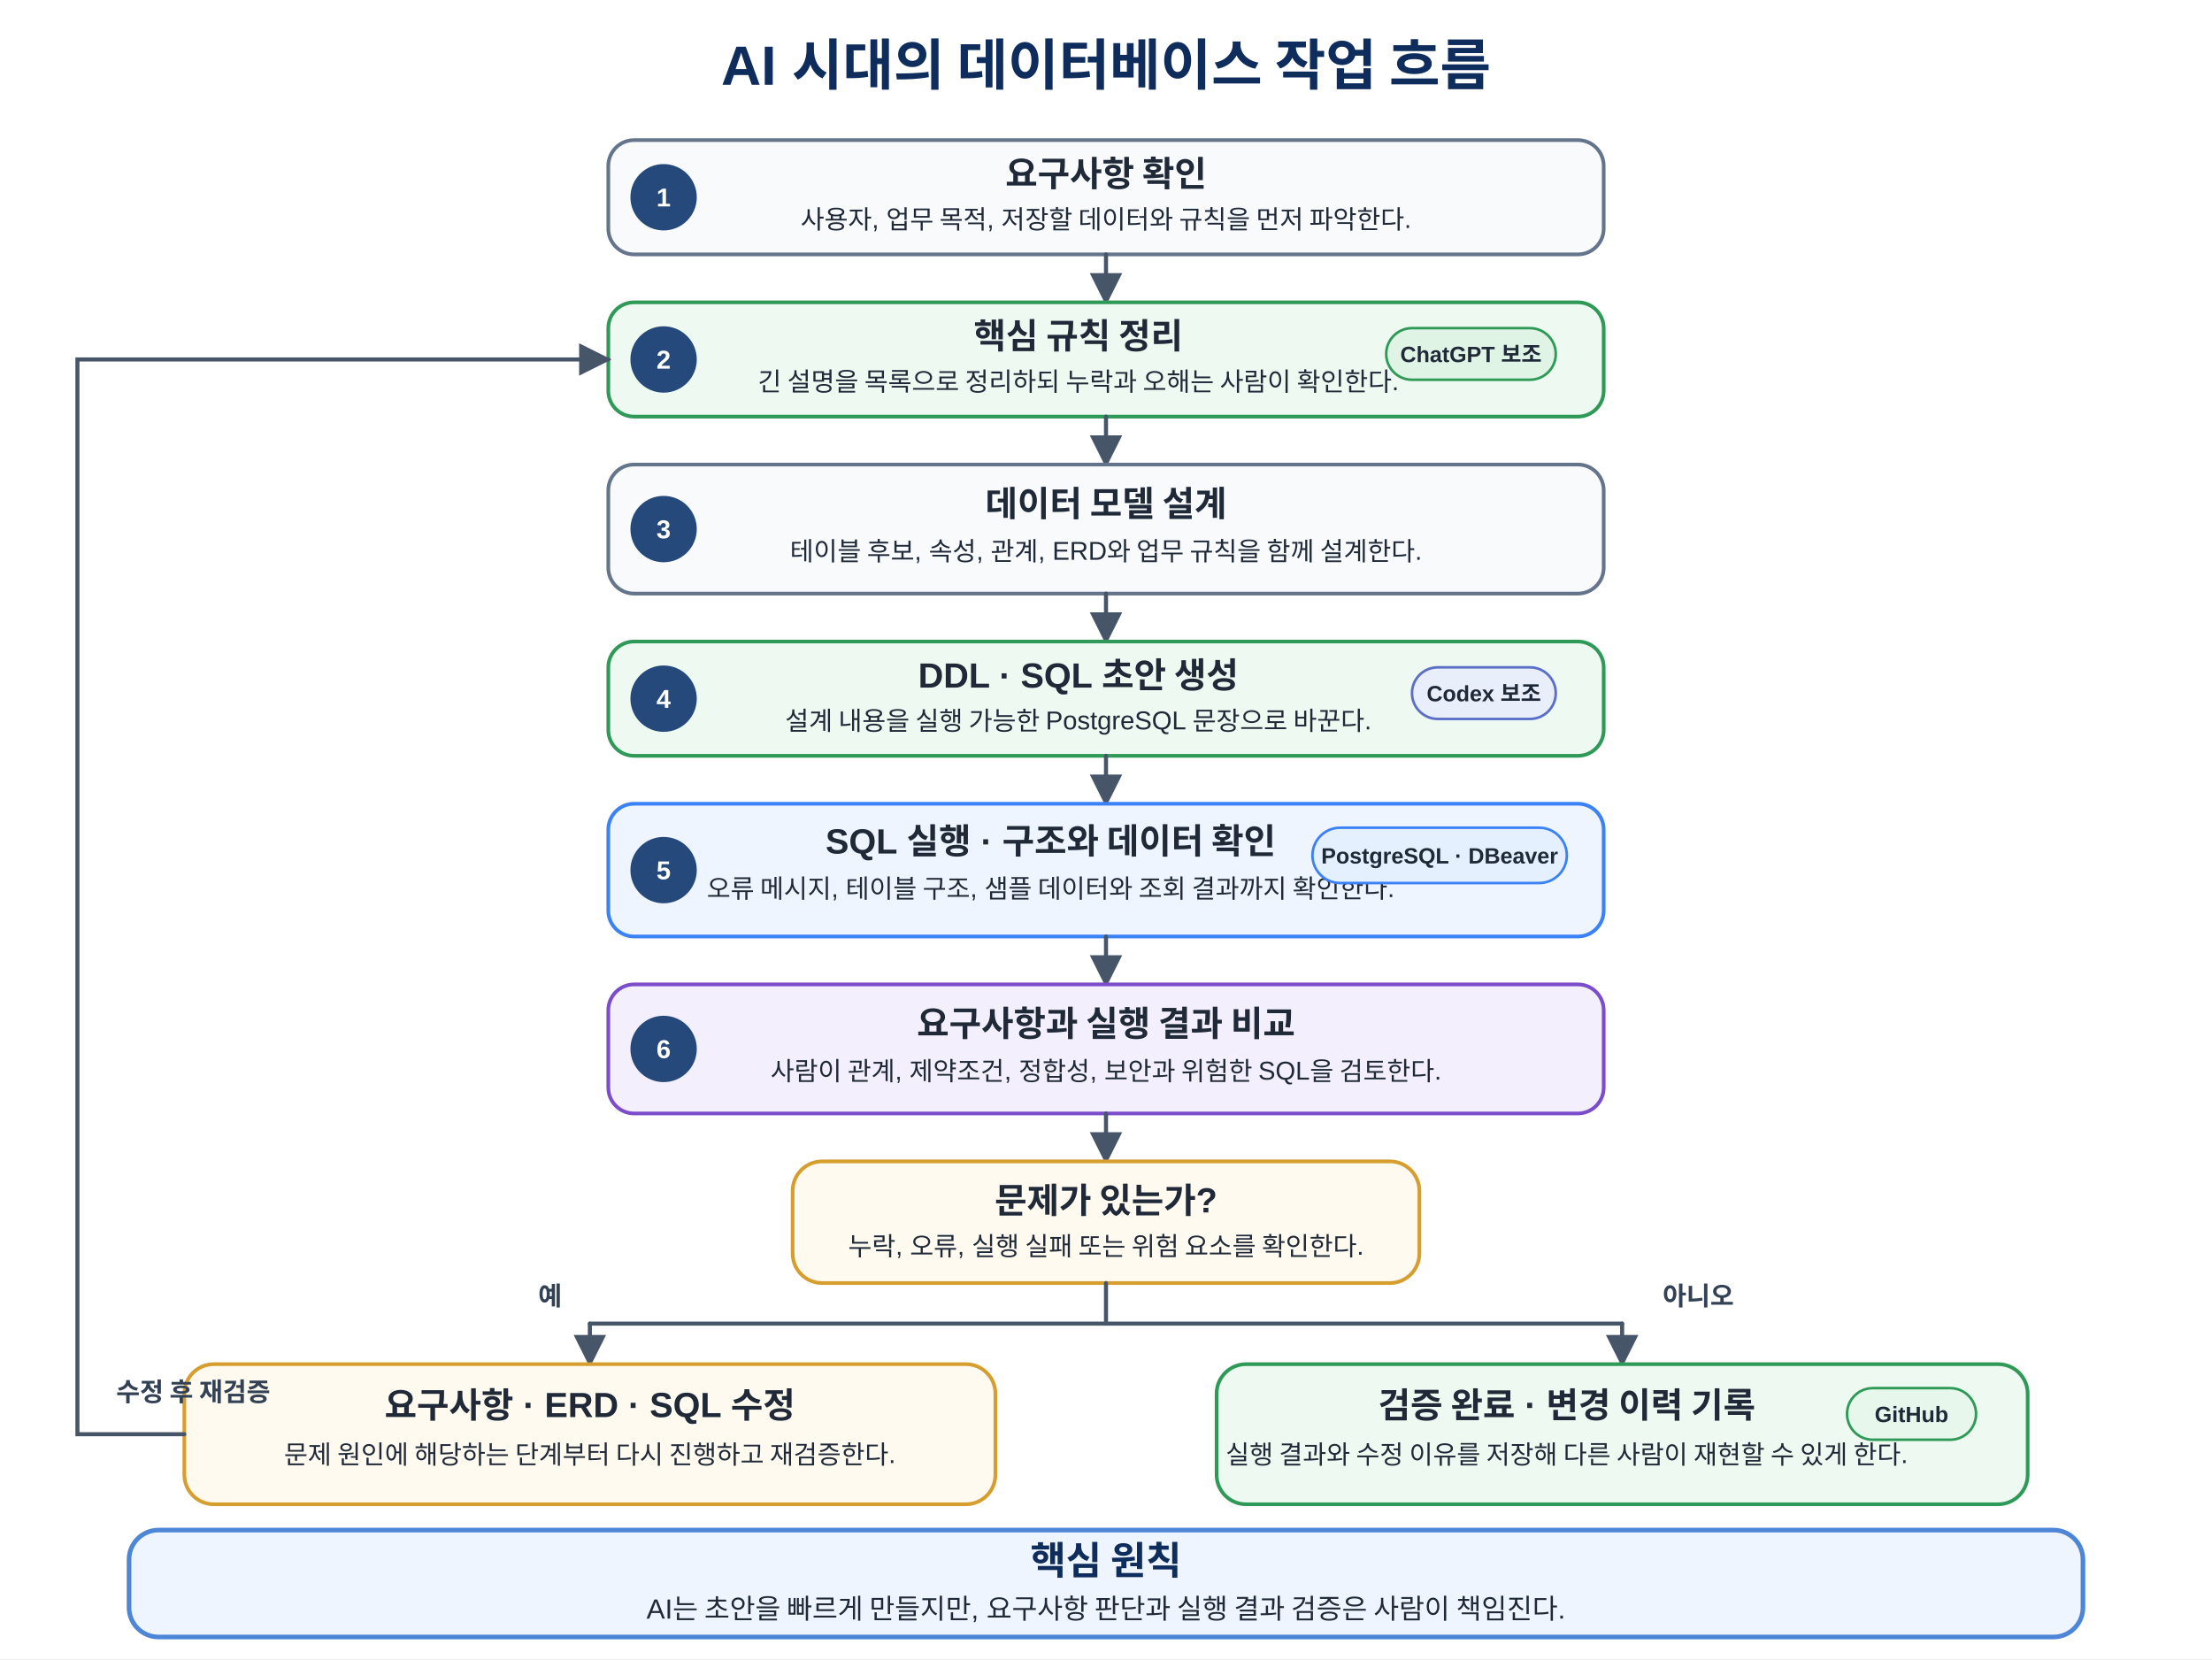
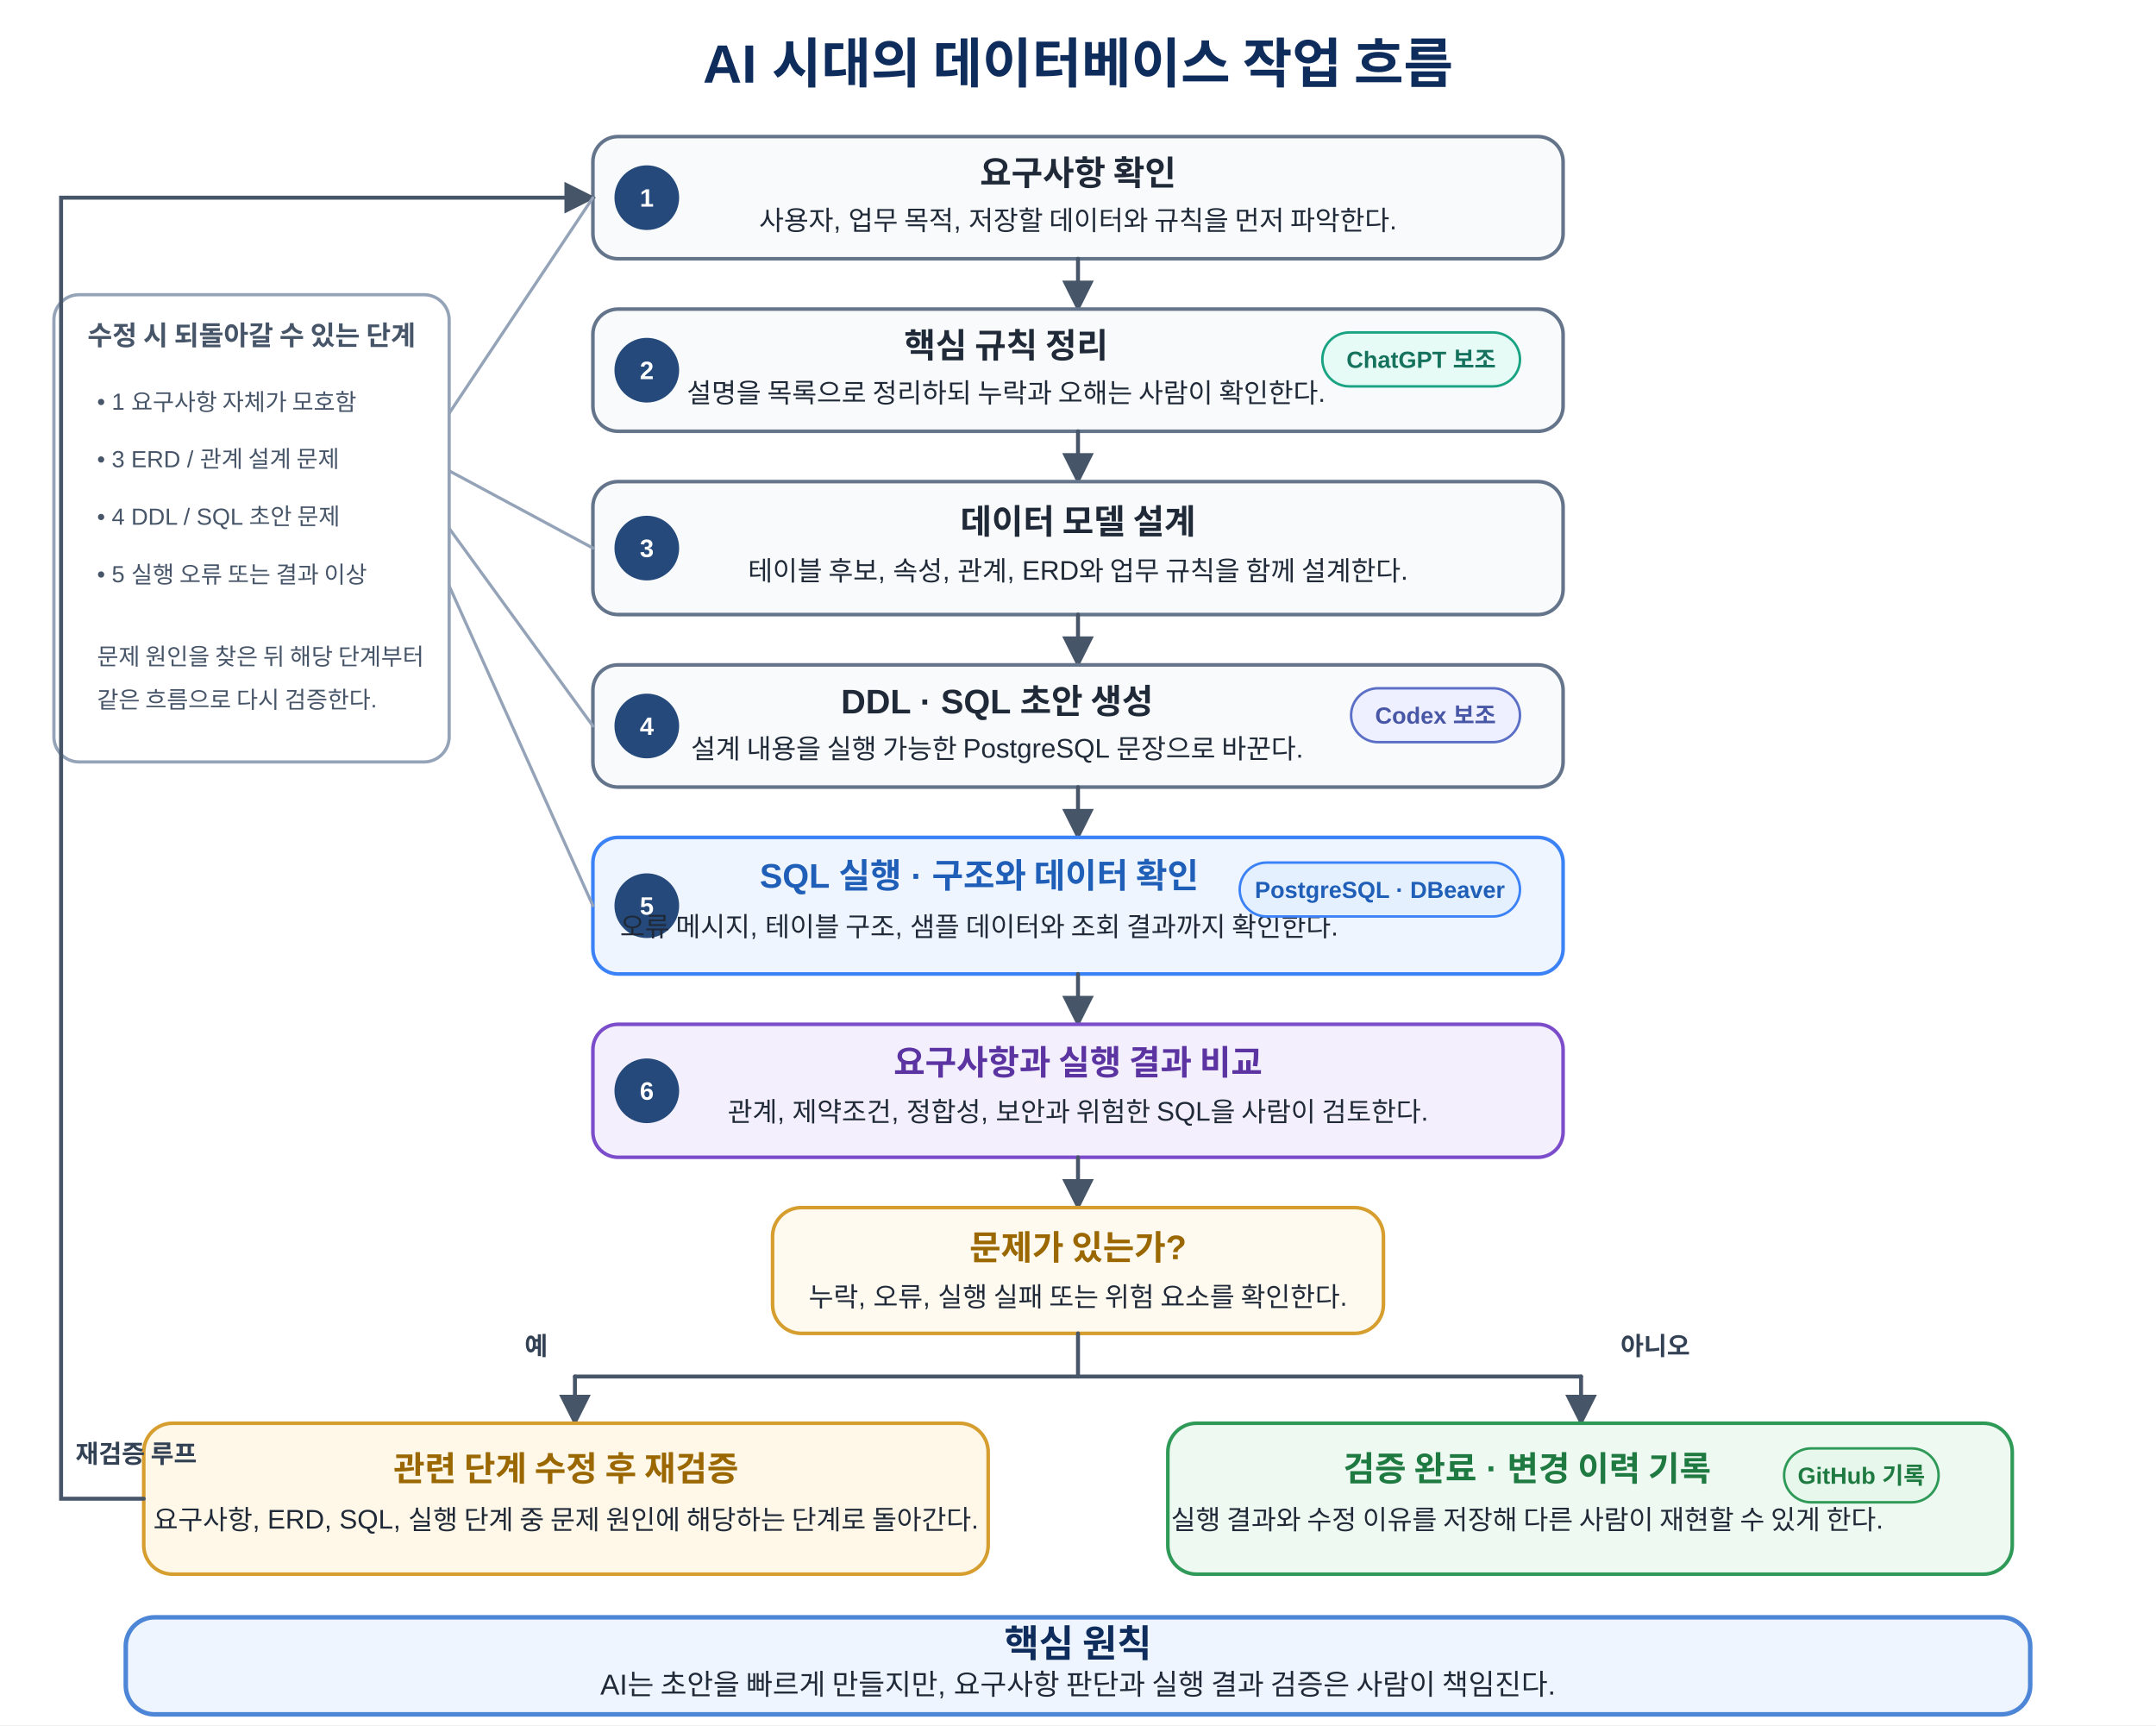
- <svg xmlns="http://www.w3.org/2000/svg" width="1200" height="900" viewBox="0 0 1200 900" role="img" aria-labelledby="title desc">
+ <svg xmlns="http://www.w3.org/2000/svg" width="1200" height="960" viewBox="0 0 1200 960" role="img" aria-labelledby="title desc">
  <defs>
    <marker id="arrow" viewBox="0 0 10 10" refX="9" refY="5" markerWidth="8" markerHeight="8" orient="auto">
      <path d="M 0 0 L 10 5 L 0 10 z" fill="#475569" />
    </marker>
    <style>
      text { font-family: "Malgun Gothic", "Apple SD Gothic Neo", "Noto Sans KR", Arial, sans-serif; fill:#1f2937; }
      .title { font-size:30px; font-weight:700; fill:#0f2d5c; }
      .step { fill:#f8fafc; stroke:#64748b; stroke-width:2; }
-       .ai { fill:#eef9f1; stroke:#2f9a58; stroke-width:2; }
      .execute { fill:#eef5ff; stroke:#3b82f6; stroke-width:2; }
      .human { fill:#f3effd; stroke:#7c4dcb; stroke-width:2; }
      .decision { fill:#fffaf0; stroke:#d69e2e; stroke-width:2; }
-       .fix { fill:#fffaf0; stroke:#d69e2e; stroke-width:2; }
+       .fix { fill:#fff7e8; stroke:#d69e2e; stroke-width:2; }
      .complete { fill:#eef9f1; stroke:#2f9a58; stroke-width:2; }
+       .loop-note { fill:#ffffff; stroke:#94a3b8; stroke-width:1.8; }
      .head { font-size:19px; font-weight:700; text-anchor:middle; }
-       .body { font-size:14px; text-anchor:middle; }
-       .badge-ai { fill:#dff4e5; stroke:#2f9a58; stroke-width:1.4; }
-       .badge-code { fill:#e9eefb; stroke:#5b6fc7; stroke-width:1.4; }
+       .head-blue { font-size:19px; font-weight:700; text-anchor:middle; fill:#1f5fb8; }
+       .head-purple { font-size:19px; font-weight:700; text-anchor:middle; fill:#5b34a2; }
+       .head-orange { font-size:19px; font-weight:700; text-anchor:middle; fill:#9a6700; }
+       .head-green { font-size:19px; font-weight:700; text-anchor:middle; fill:#1f7a42; }
+       .body { font-size:15px; text-anchor:middle; }
+       .badge-ai { fill:#e7fbf6; stroke:#1aa382; stroke-width:1.4; }
+       .badge-code { fill:#eef0ff; stroke:#5b6fc7; stroke-width:1.4; }
      .badge-tool { fill:#e5f0ff; stroke:#3b82f6; stroke-width:1.4; }
      .badge-git { fill:#e7f7eb; stroke:#2f9a58; stroke-width:1.4; }
-       .badge-text { font-size:12px; font-weight:700; text-anchor:middle; dominant-baseline:middle; }
+       .badge-text-ai { font-size:13px; font-weight:700; text-anchor:middle; dominant-baseline:middle; fill:#15725c; }
+       .badge-text-code { font-size:13px; font-weight:700; text-anchor:middle; dominant-baseline:middle; fill:#4856a6; }
+       .badge-text-tool { font-size:13px; font-weight:700; text-anchor:middle; dominant-baseline:middle; fill:#1f5fb8; }
+       .badge-text-git { font-size:13px; font-weight:700; text-anchor:middle; dominant-baseline:middle; fill:#1f7a42; }
      .line { stroke:#475569; stroke-width:2.2; fill:none; stroke-linecap:round; marker-end:url(#arrow); }
      .line-noarrow { stroke:#475569; stroke-width:2.2; fill:none; stroke-linecap:round; }
+       .guide { stroke:#94a3b8; stroke-width:1.7; fill:none; stroke-linecap:round; }
      .label { font-size:14px; font-weight:700; fill:#334155; }
      .message { fill:#eef5ff; stroke:#4d86d7; stroke-width:2.5; }
      .message-title { font-size:21px; font-weight:700; fill:#0f2d5c; text-anchor:middle; }
-       .message-text { font-size:15px; text-anchor:middle; }
+       .message-text { font-size:16px; text-anchor:middle; }
      .step-no { fill:#24497a; }
      .step-no-text { font-size:14px; font-weight:700; fill:white; text-anchor:middle; dominant-baseline:middle; }
+       .small-note-title { font-size:15px; font-weight:700; text-anchor:middle; fill:#475569; }
+       .small-note { font-size:13px; text-anchor:start; fill:#475569; }
    </style>
  </defs>
-   <rect width="1200" height="900" fill="#ffffff" />
+   <rect width="1200" height="960" fill="#ffffff" />
  <text x="600" y="46" class="title" text-anchor="middle">AI 시대의 데이터베이스 작업 흐름</text>
-   <rect x="330" y="76" width="540" height="62" rx="14" ry="14" class="step" />
-   <circle cx="360" cy="107" r="18" class="step-no" />
-   <text x="360" y="108" class="step-no-text">1</text>
-   <text x="600" y="101" class="head">요구사항 확인</text>
-   <text x="600" y="124" class="body">사용자, 업무 목적, 저장할 데이터와 규칙을 먼저 파악한다.</text>
-   <line x1="600" y1="138" x2="600" y2="164" class="line" />
-   <rect x="330" y="164" width="540" height="62" rx="14" ry="14" class="ai" />
-   <circle cx="360" cy="195" r="18" class="step-no" />
-   <text x="360" y="196" class="step-no-text">2</text>
-   <text x="585" y="189" class="head">핵심 규칙 정리</text>
-   <text x="585" y="212" class="body">긴 설명을 목록으로 정리하되 누락과 오해는 사람이 확인한다.</text>
-   <rect x="752" y="178" width="92" height="28" rx="14" ry="14" class="badge-ai" />
-   <text x="798" y="193" class="badge-text" fill="#1f7a42">ChatGPT 보조</text>
-   <line x1="600" y1="226" x2="600" y2="252" class="line" />
-   <rect x="330" y="252" width="540" height="70" rx="14" ry="14" class="step" />
-   <circle cx="360" cy="287" r="18" class="step-no" />
-   <text x="360" y="288" class="step-no-text">3</text>
-   <text x="600" y="280" class="head">데이터 모델 설계</text>
-   <text x="600" y="304" class="body">테이블 후보, 속성, 관계, ERD와 업무 규칙을 함께 설계한다.</text>
-   <line x1="600" y1="322" x2="600" y2="348" class="line" />
-   <rect x="330" y="348" width="540" height="62" rx="14" ry="14" class="ai" />
-   <circle cx="360" cy="379" r="18" class="step-no" />
-   <text x="360" y="380" class="step-no-text">4</text>
-   <text x="585" y="373" class="head">DDL · SQL 초안 생성</text>
-   <text x="585" y="396" class="body">설계 내용을 실행 가능한 PostgreSQL 문장으로 바꾼다.</text>
-   <rect x="766" y="362" width="78" height="28" rx="14" ry="14" class="badge-code" />
-   <text x="805" y="377" class="badge-text" fill="#4856a6">Codex 보조</text>
-   <line x1="600" y1="410" x2="600" y2="436" class="line" />
-   <rect x="330" y="436" width="540" height="72" rx="14" ry="14" class="execute" />
-   <circle cx="360" cy="472" r="18" class="step-no" />
-   <text x="360" y="473" class="step-no-text">5</text>
-   <text x="570" y="463" class="head" fill="#1f5fb8">SQL 실행 · 구조와 데이터 확인</text>
-   <text x="570" y="487" class="body">오류 메시지, 테이블 구조, 샘플 데이터와 조회 결과까지 확인한다.</text>
-   <rect x="712" y="449" width="138" height="30" rx="15" ry="15" class="badge-tool" />
-   <text x="781" y="465" class="badge-text" fill="#1f5fb8">PostgreSQL · DBeaver</text>
-   <line x1="600" y1="508" x2="600" y2="534" class="line" />
-   <rect x="330" y="534" width="540" height="70" rx="14" ry="14" class="human" />
-   <circle cx="360" cy="569" r="18" class="step-no" />
-   <text x="360" y="570" class="step-no-text">6</text>
-   <text x="600" y="562" class="head" fill="#5b34a2">요구사항과 실행 결과 비교</text>
-   <text x="600" y="586" class="body">사람이 관계, 제약조건, 정합성, 보안과 위험한 SQL을 검토한다.</text>
-   <line x1="600" y1="604" x2="600" y2="630" class="line" />
-   <rect x="430" y="630" width="340" height="66" rx="16" ry="16" class="decision" />
-   <text x="600" y="658" class="head" fill="#9a6700">문제가 있는가?</text>
-   <text x="600" y="681" class="body">누락, 오류, 실행 실패 또는 위험 요소를 확인한다.</text>
-   <line x1="600" y1="696" x2="600" y2="718" class="line-noarrow" />
-   <line x1="320" y1="718" x2="880" y2="718" class="line-noarrow" />
-   <line x1="320" y1="718" x2="320" y2="740" class="line" />
-   <line x1="880" y1="718" x2="880" y2="740" class="line" />
-   <text x="292" y="708" class="label">예</text>
-   <text x="902" y="708" class="label">아니오</text>
-   <rect x="100" y="740" width="440" height="76" rx="16" ry="16" class="fix" />
-   <text x="320" y="769" class="head" fill="#9a6700">요구사항 · ERD · SQL 수정</text>
-   <text x="320" y="794" class="body">문제 원인에 해당하는 단계부터 다시 진행하고 재검증한다.</text>
-   <rect x="660" y="740" width="440" height="76" rx="16" ry="16" class="complete" />
-   <text x="850" y="769" class="head" fill="#1f7a42">검증 완료 · 변경 이력 기록</text>
-   <text x="850" y="794" class="body">실행 결과와 수정 이유를 저장해 다른 사람이 재현할 수 있게 한다.</text>
-   <rect x="1002" y="753" width="70" height="28" rx="14" ry="14" class="badge-git" />
-   <text x="1037" y="768" class="badge-text" fill="#1f7a42">GitHub</text>
-   <path d="M100 778 H42 V195 H330" class="line" />
-   <text x="63" y="760" class="label">수정 후 재검증</text>
-   <rect x="70" y="830" width="1060" height="58" rx="16" ry="16" class="message" />
-   <text x="600" y="854" class="message-title">핵심 원칙</text>
-   <text x="600" y="878" class="message-text">AI는 초안을 빠르게 만들지만, 요구사항 판단과 실행 결과 검증은 사람이 책임진다.</text>
+   <rect x="330" y="76" width="540" height="68" rx="14" ry="14" class="step" />
+   <circle cx="360" cy="110" r="18" class="step-no" />
+   <text x="360" y="111" class="step-no-text">1</text>
+   <text x="600" y="103" class="head">요구사항 확인</text>
+   <text x="600" y="128" class="body">사용자, 업무 목적, 저장할 데이터와 규칙을 먼저 파악한다.</text>
+   <line x1="600" y1="144" x2="600" y2="172" class="line" />
+   <rect x="330" y="172" width="540" height="68" rx="14" ry="14" class="step" />
+   <circle cx="360" cy="206" r="18" class="step-no" />
+   <text x="360" y="207" class="step-no-text">2</text>
+   <text x="560" y="199" class="head">핵심 규칙 정리</text>
+   <text x="560" y="224" class="body">설명을 목록으로 정리하되 누락과 오해는 사람이 확인한다.</text>
+   <rect x="736" y="185" width="110" height="30" rx="15" ry="15" class="badge-ai" />
+   <text x="791" y="201" class="badge-text-ai">ChatGPT 보조</text>
+   <line x1="600" y1="240" x2="600" y2="268" class="line" />
+   <rect x="330" y="268" width="540" height="74" rx="14" ry="14" class="step" />
+   <circle cx="360" cy="305" r="18" class="step-no" />
+   <text x="360" y="306" class="step-no-text">3</text>
+   <text x="600" y="297" class="head">데이터 모델 설계</text>
+   <text x="600" y="323" class="body">테이블 후보, 속성, 관계, ERD와 업무 규칙을 함께 설계한다.</text>
+   <line x1="600" y1="342" x2="600" y2="370" class="line" />
+   <rect x="330" y="370" width="540" height="68" rx="14" ry="14" class="step" />
+   <circle cx="360" cy="404" r="18" class="step-no" />
+   <text x="360" y="405" class="step-no-text">4</text>
+   <text x="555" y="397" class="head">DDL · SQL 초안 생성</text>
+   <text x="555" y="422" class="body">설계 내용을 실행 가능한 PostgreSQL 문장으로 바꾼다.</text>
+   <rect x="752" y="383" width="94" height="30" rx="15" ry="15" class="badge-code" />
+   <text x="799" y="399" class="badge-text-code">Codex 보조</text>
+   <line x1="600" y1="438" x2="600" y2="466" class="line" />
+   <rect x="330" y="466" width="540" height="76" rx="14" ry="14" class="execute" />
+   <circle cx="360" cy="504" r="18" class="step-no" />
+   <text x="360" y="505" class="step-no-text">5</text>
+   <text x="545" y="494" class="head-blue">SQL 실행 · 구조와 데이터 확인</text>
+   <text x="545" y="521" class="body">오류 메시지, 테이블 구조, 샘플 데이터와 조회 결과까지 확인한다.</text>
+   <rect x="690" y="480" width="156" height="30" rx="15" ry="15" class="badge-tool" />
+   <text x="768" y="496" class="badge-text-tool">PostgreSQL · DBeaver</text>
+   <line x1="600" y1="542" x2="600" y2="570" class="line" />
+   <rect x="330" y="570" width="540" height="74" rx="14" ry="14" class="human" />
+   <circle cx="360" cy="607" r="18" class="step-no" />
+   <text x="360" y="608" class="step-no-text">6</text>
+   <text x="600" y="598" class="head-purple">요구사항과 실행 결과 비교</text>
+   <text x="600" y="624" class="body">관계, 제약조건, 정합성, 보안과 위험한 SQL을 사람이 검토한다.</text>
+   <line x1="600" y1="644" x2="600" y2="672" class="line" />
+   <rect x="430" y="672" width="340" height="70" rx="16" ry="16" class="decision" />
+   <text x="600" y="701" class="head-orange">문제가 있는가?</text>
+   <text x="600" y="727" class="body">누락, 오류, 실행 실패 또는 위험 요소를 확인한다.</text>
+   <line x1="600" y1="742" x2="600" y2="766" class="line-noarrow" />
+   <line x1="320" y1="766" x2="880" y2="766" class="line-noarrow" />
+   <line x1="320" y1="766" x2="320" y2="792" class="line" />
+   <line x1="880" y1="766" x2="880" y2="792" class="line" />
+   <text x="292" y="754" class="label">예</text>
+   <text x="902" y="754" class="label">아니오</text>
+   <rect x="80" y="792" width="470" height="84" rx="16" ry="16" class="fix" />
+   <text x="315" y="824" class="head-orange">관련 단계 수정 후 재검증</text>
+   <text x="315" y="851" class="body">요구사항, ERD, SQL, 실행 단계 중 문제 원인에 해당하는 단계로 돌아간다.</text>
+   <rect x="650" y="792" width="470" height="84" rx="16" ry="16" class="complete" />
+   <text x="850" y="824" class="head-green">검증 완료 · 변경 이력 기록</text>
+   <text x="850" y="851" class="body">실행 결과와 수정 이유를 저장해 다른 사람이 재현할 수 있게 한다.</text>
+   <rect x="993" y="806" width="86" height="30" rx="15" ry="15" class="badge-git" />
+   <text x="1036" y="822" class="badge-text-git">GitHub 기록</text>
+   <rect x="30" y="164" width="220" height="260" rx="14" ry="14" class="loop-note" />
+   <text x="140" y="192" class="small-note-title">수정 시 되돌아갈 수 있는 단계</text>
+   <text x="54" y="228" class="small-note">• 1 요구사항 자체가 모호함</text>
+   <text x="54" y="260" class="small-note">• 3 ERD / 관계 설계 문제</text>
+   <text x="54" y="292" class="small-note">• 4 DDL / SQL 초안 문제</text>
+   <text x="54" y="324" class="small-note">• 5 실행 오류 또는 결과 이상</text>
+   <text x="54" y="370" class="small-note">문제 원인을 찾은 뒤 해당 단계부터</text>
+   <text x="54" y="394" class="small-note">같은 흐름으로 다시 검증한다.</text>
+   <path d="M80 834 H34 V110 H330" class="line" />
+   <text x="42" y="814" class="label">재검증 루프</text>
+   <line x1="250" y1="230" x2="330" y2="110" class="guide" />
+   <line x1="250" y1="262" x2="330" y2="305" class="guide" />
+   <line x1="250" y1="294" x2="330" y2="404" class="guide" />
+   <line x1="250" y1="326" x2="330" y2="504" class="guide" />
+   <rect x="70" y="900" width="1060" height="54" rx="16" ry="16" class="message" />
+   <text x="600" y="922" class="message-title">핵심 원칙</text>
+   <text x="600" y="943" class="message-text">AI는 초안을 빠르게 만들지만, 요구사항 판단과 실행 결과 검증은 사람이 책임진다.</text>
</svg>
